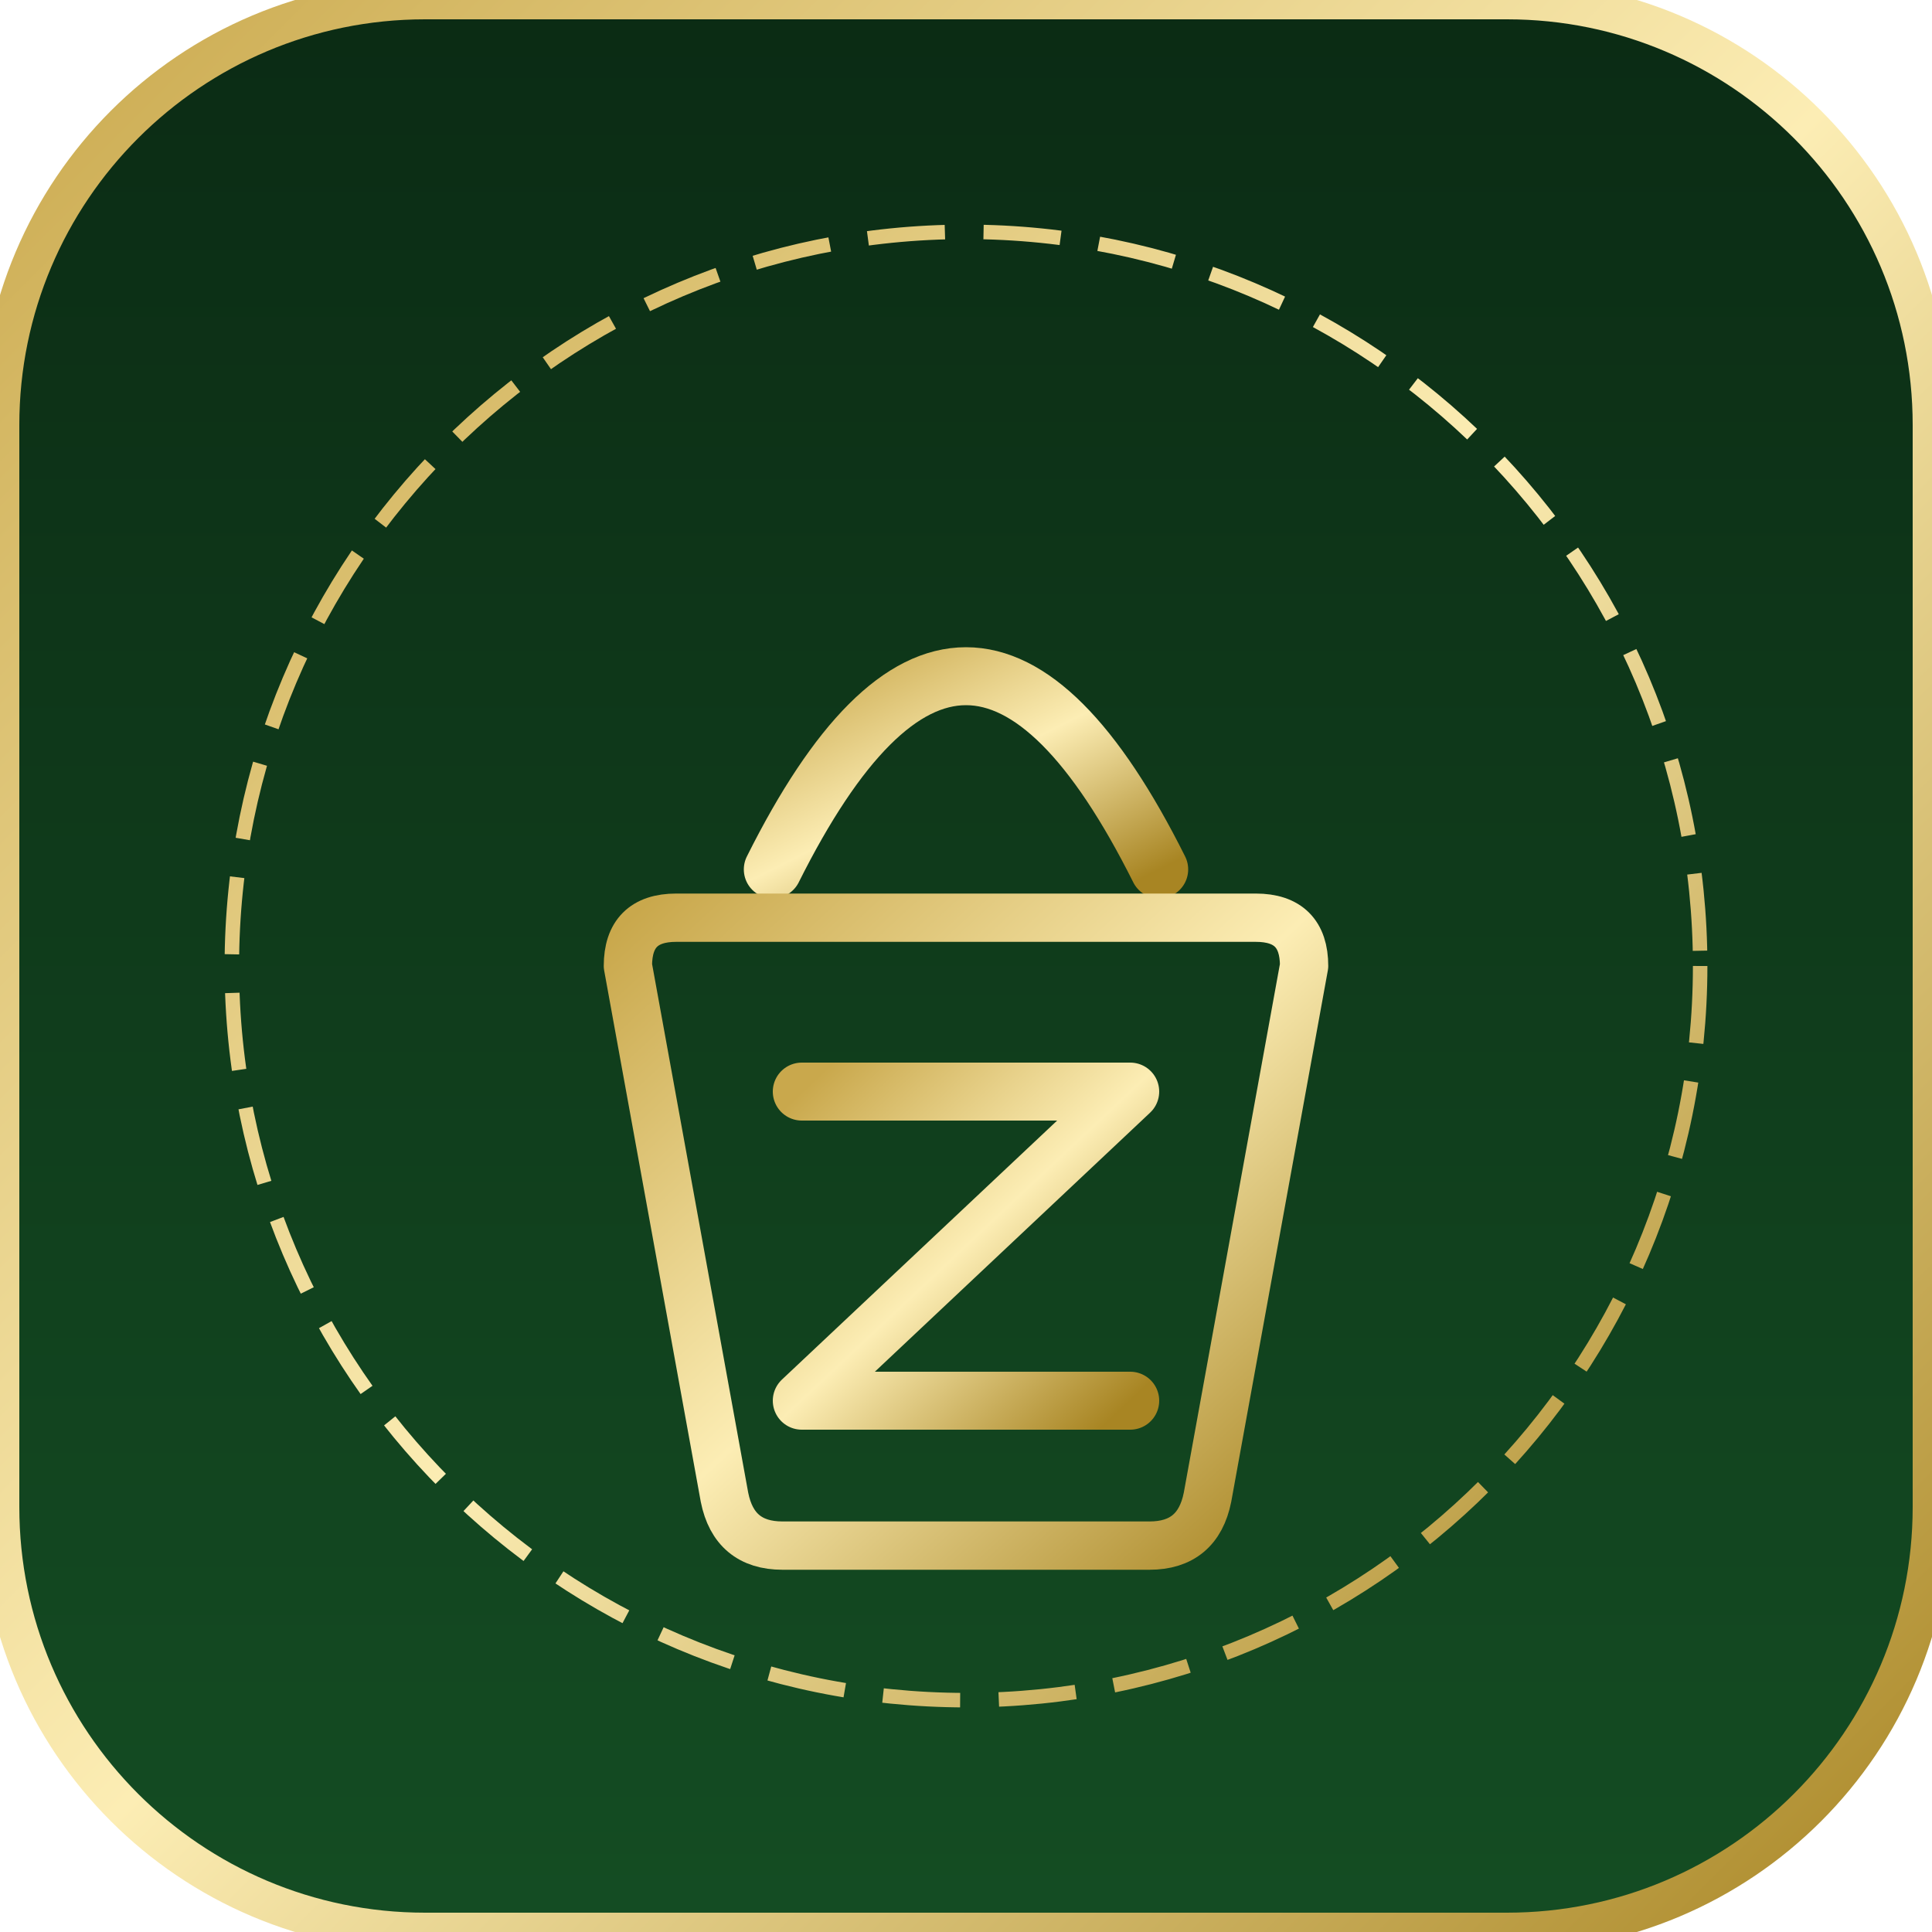
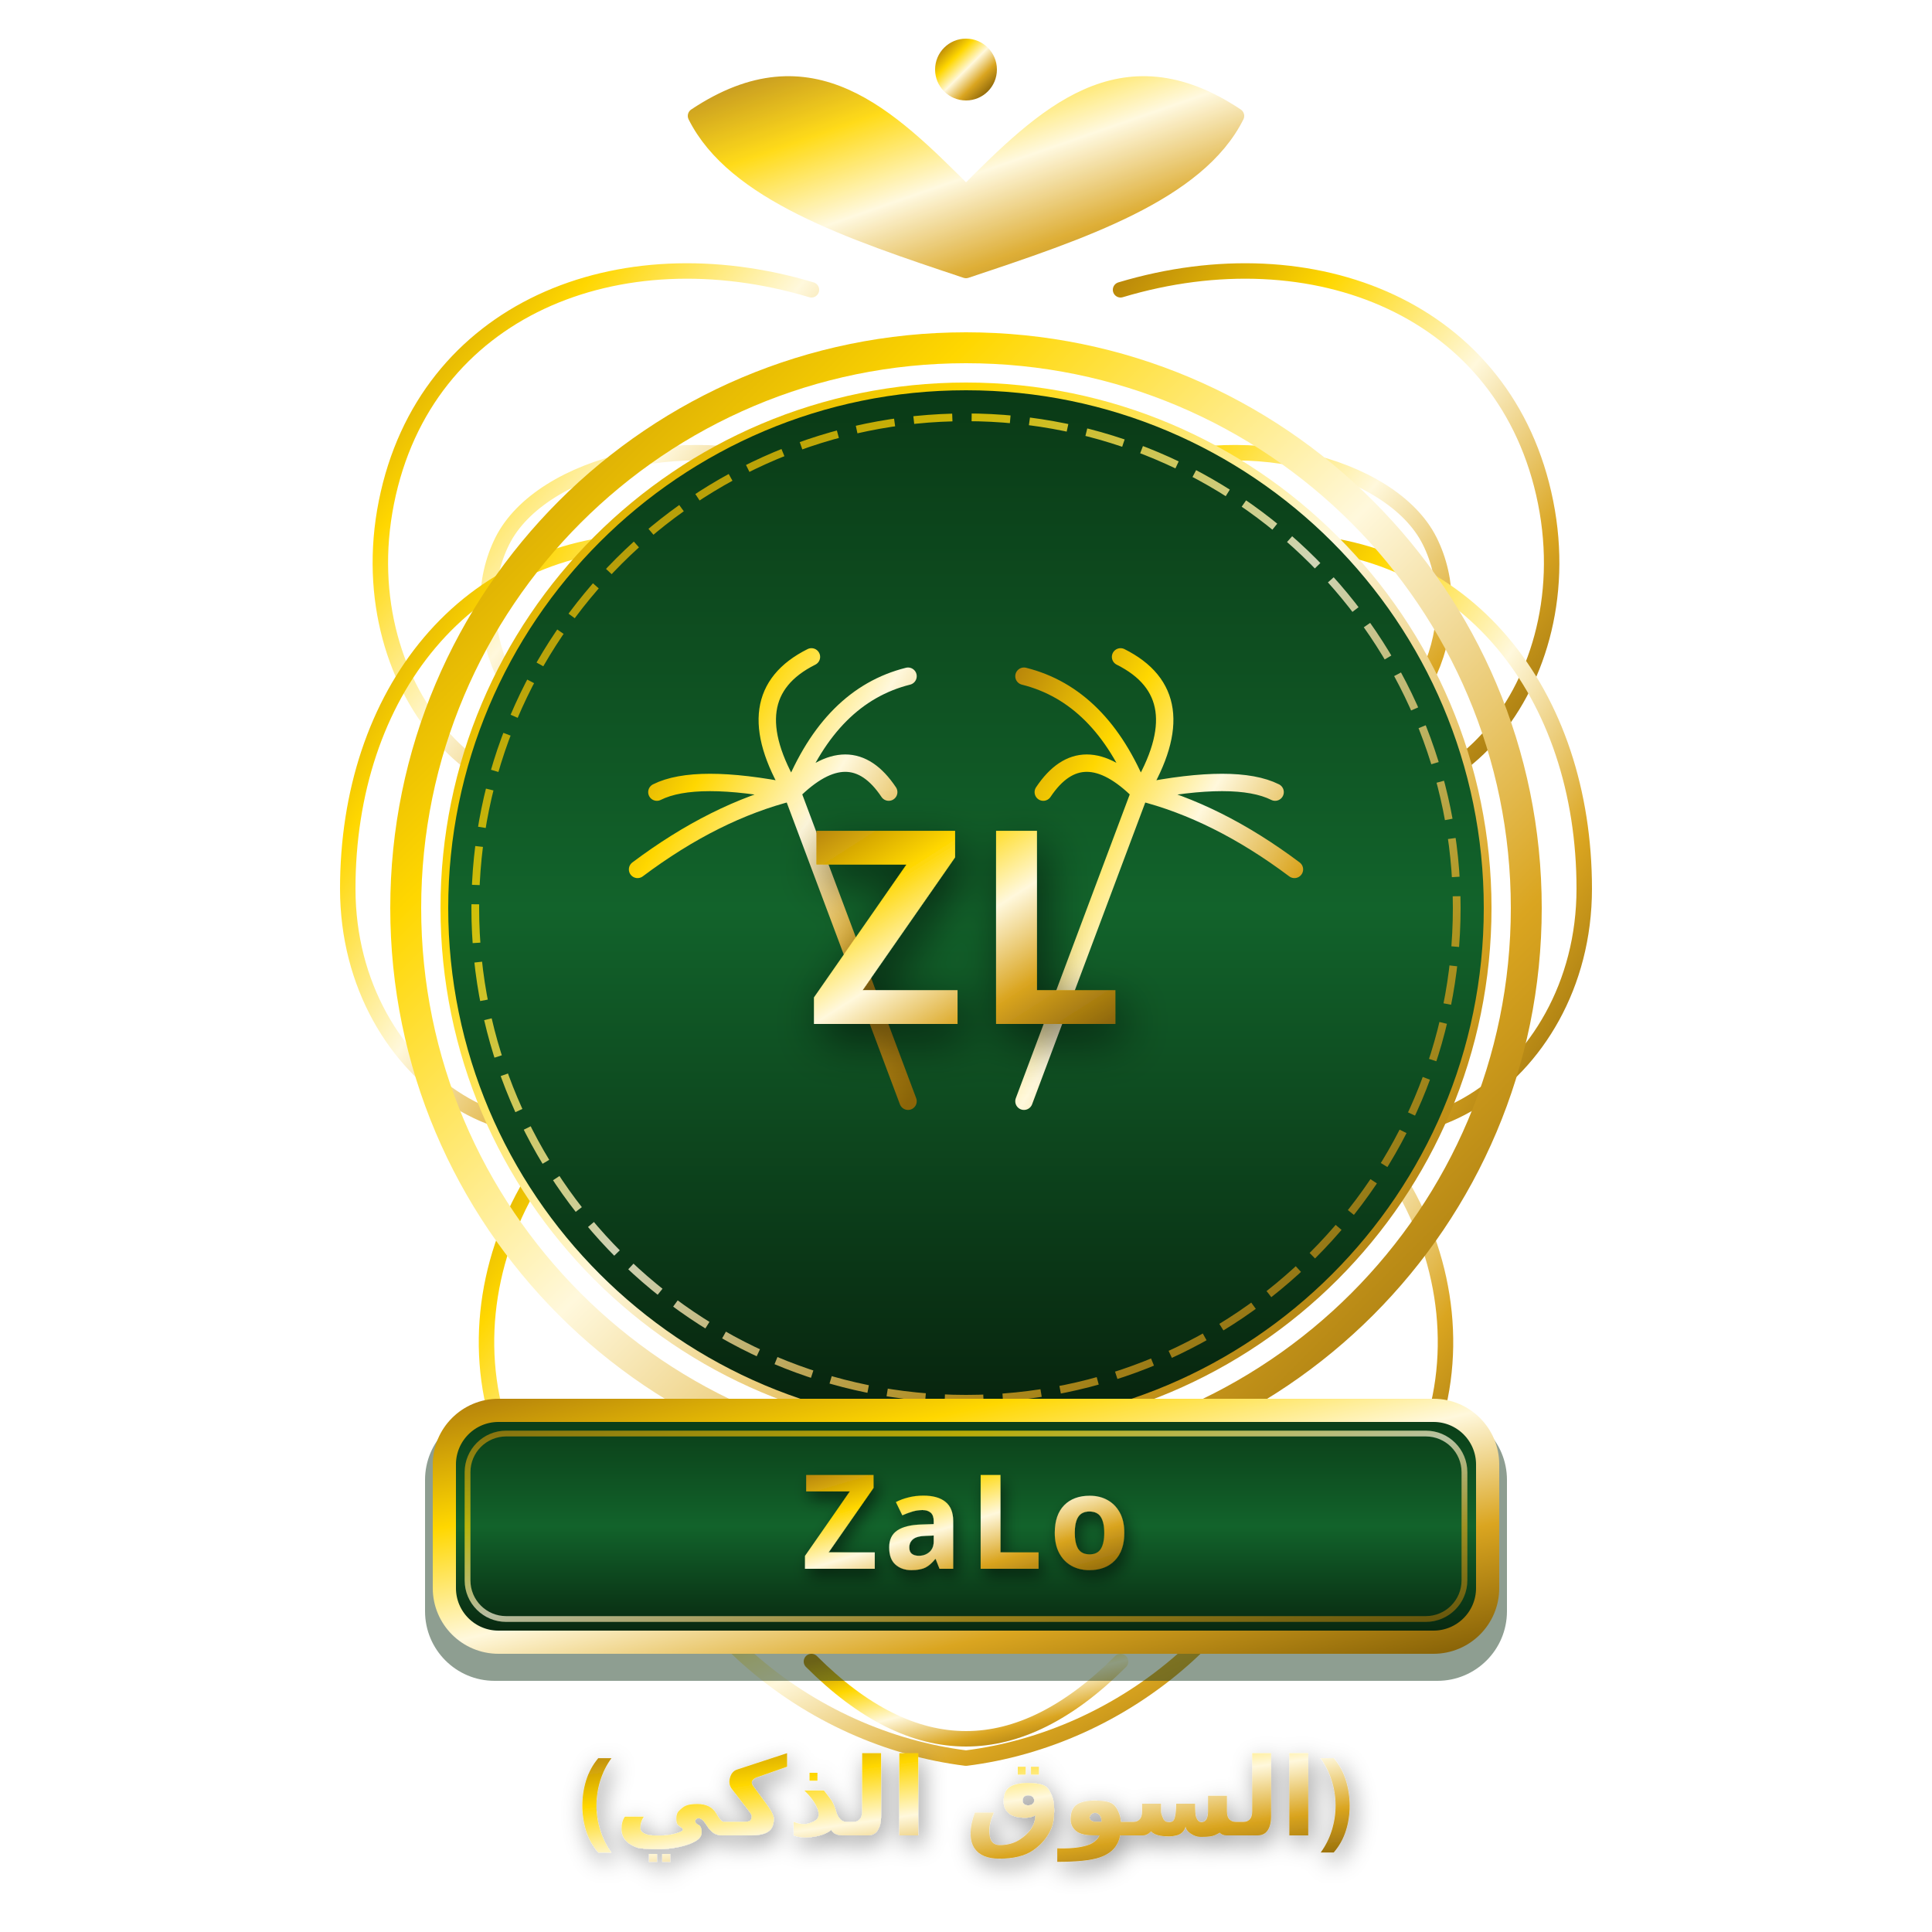
- <svg xmlns="http://www.w3.org/2000/svg" viewBox="0 0 200 200">
+ <svg xmlns="http://www.w3.org/2000/svg" viewBox="0 0 500 500" width="100%" height="100%">
  <defs>
-     <linearGradient id="goldGrad" x1="0%" y1="0%" x2="100%" y2="100%">
-       <stop offset="0%" stop-color="#c9a84c" />
-       <stop offset="50%" stop-color="#fcedb4" />
-       <stop offset="100%" stop-color="#a88523" />
+     <linearGradient id="gold" x1="0%" y1="0%" x2="100%" y2="100%">
+       <stop offset="0%" stop-color="#b8860b" />
+       <stop offset="25%" stop-color="#ffd700" />
+       <stop offset="50%" stop-color="#fff8dc" />
+       <stop offset="75%" stop-color="#daa520" />
+       <stop offset="100%" stop-color="#8b6508" />
    </linearGradient>
-     <linearGradient id="bgGrad" x1="0%" y1="0%" x2="0%" y2="100%">
-       <stop offset="0%" stop-color="#0b2b14" />
-       <stop offset="100%" stop-color="#144d23" />
+     <linearGradient id="emerald" x1="0%" y1="0%" x2="0%" y2="100%">
+       <stop offset="0%" stop-color="#0a3a16" />
+       <stop offset="50%" stop-color="#12632b" />
+       <stop offset="100%" stop-color="#07220d" />
    </linearGradient>
  </defs>
-   <rect width="200" height="200" rx="44" fill="url(#bgGrad)" stroke="url(#goldGrad)" stroke-width="4" />
-   <circle cx="100" cy="100" r="76" fill="none" stroke="url(#goldGrad)" stroke-width="1.5" stroke-dasharray="8 4" />
-   <g transform="translate(10, 10)">
-     <path d="M 70 80 Q 90 40 110 80" fill="none" stroke="url(#goldGrad)" stroke-width="6" stroke-linecap="round" />
-     <path d="M 60 85 L 120 85 Q 125 85 125 90 L 115 145 Q 114 150 109 150 L 71 150 Q 66 150 65 145 L 55 90 Q 55 85 60 85 Z" fill="none" stroke="url(#goldGrad)" stroke-width="5" stroke-linejoin="round" />
-     <path d="M 73 103 L 107 103 L 73 135 L 107 135" fill="none" stroke="url(#goldGrad)" stroke-width="6" stroke-linecap="round" stroke-linejoin="round" />
+   <g id="ornaments" fill="none" stroke="url(#gold)" stroke-width="4" stroke-linecap="round" stroke-linejoin="round">
+     <path d="M 250,50 C 270,30 290,10 320,30 C 310,50 280,60 250,70 C 220,60 190,50 180,30 C 210,10 230,30 250,50 Z" fill="url(#gold)" opacity="0.9" />
+     <circle cx="250" cy="18" r="6" fill="url(#gold)" />
+     <path d="M 210,75 C 160,60 110,80 100,130 C 90,180 130,220 160,200 C 130,190 120,160 130,140 C 140,120 180,110 210,123" />
+     <path d="M 170,140 C 120,140 90,180 90,230 C 90,280 140,310 170,280 C 140,270 130,240 140,220 C 150,200 180,200 190,215" />
+     <path d="M 180,270 C 130,290 110,350 140,390 C 170,430 210,410 220,360 C 200,360 190,340 195,320 C 200,300 220,290 230,305" />
+     <path d="M 290,75 C 340,60 390,80 400,130 C 410,180 370,220 340,200 C 370,190 380,160 370,140 C 360,120 320,110 290,123" />
+     <path d="M 330,140 C 380,140 410,180 410,230 C 410,280 360,310 330,280 C 360,270 370,240 360,220 C 350,200 320,200 310,215" />
+     <path d="M 320,270 C 370,290 390,350 360,390 C 330,430 290,410 280,360 C 300,360 310,340 305,320 C 300,300 280,290 270,305" />
+     <path d="M 160,370 C 170,420 210,450 250,455 C 290,450 330,420 340,370" />
+     <path d="M 210,430 Q 250,470 290,430" />
  </g>
+   <circle cx="250" cy="235" r="145" fill="none" stroke="url(#gold)" stroke-width="8" />
+   <circle cx="250" cy="235" r="135" fill="url(#emerald)" stroke="url(#gold)" stroke-width="2" />
+   <circle cx="250" cy="235" r="127" fill="none" stroke="url(#gold)" stroke-width="2" stroke-dasharray="10, 5" opacity="0.8" />
+   <g transform="translate(250, 235)">
+     <path d="M -15,50 Q -30,10 -45,-30 M -45,-30 Q -65,-25 -85,-10 M -45,-30 Q -70,-35 -80,-30 M -45,-30 Q -60,-55 -40,-65 M -45,-30 Q -35,-55 -15,-60 M -45,-30 Q -30,-45 -20,-30" fill="none" stroke="url(#gold)" stroke-width="4.5" stroke-linecap="round" />
+     <path d="M 15,50 Q 30,10 45,-30 M 45,-30 Q 65,-25 85,-10 M 45,-30 Q 70,-35 80,-30 M 45,-30 Q 60,-55 40,-65 M 45,-30 Q 35,-55 15,-60 M 45,-30 Q 30,-45 20,-30" fill="none" stroke="url(#gold)" stroke-width="4.5" stroke-linecap="round" />
+     <text x="0" y="30" font-family="'Cairo', sans-serif" font-weight="900" font-size="70" fill="url(#gold)" text-anchor="middle" letter-spacing="2" filter="drop-shadow(2px 4px 6px rgba(0,0,0,0.6))">ZL</text>
+   </g>
+   <g transform="translate(250, 395)">
+     <rect x="-140" y="-35" width="280" height="70" rx="18" ry="18" fill="#1d3d23" stroke="none" transform="translate(0, 5)" opacity="0.5" />
+     <rect x="-135" y="-30" width="270" height="60" rx="14" ry="14" fill="url(#emerald)" stroke="url(#gold)" stroke-width="6" />
+     <rect x="-129" y="-24" width="258" height="48" rx="10" ry="10" fill="none" stroke="url(#gold)" stroke-width="1.5" opacity="0.7" />
+     <text x="0" y="11" font-family="'Cairo', sans-serif" font-weight="900" font-size="34" fill="url(#gold)" text-anchor="middle" letter-spacing="1.5" filter="drop-shadow(1px 2px 2px rgba(0,0,0,0.5))">ZaLo</text>
+   </g>
+   <text x="250" y="475" font-family="'Cairo', sans-serif" font-weight="800" font-size="28" fill="url(#gold)" text-anchor="middle" filter="drop-shadow(1px 2px 3px rgba(0,0,0,0.4))">(السوق الذكي)</text>
</svg>
